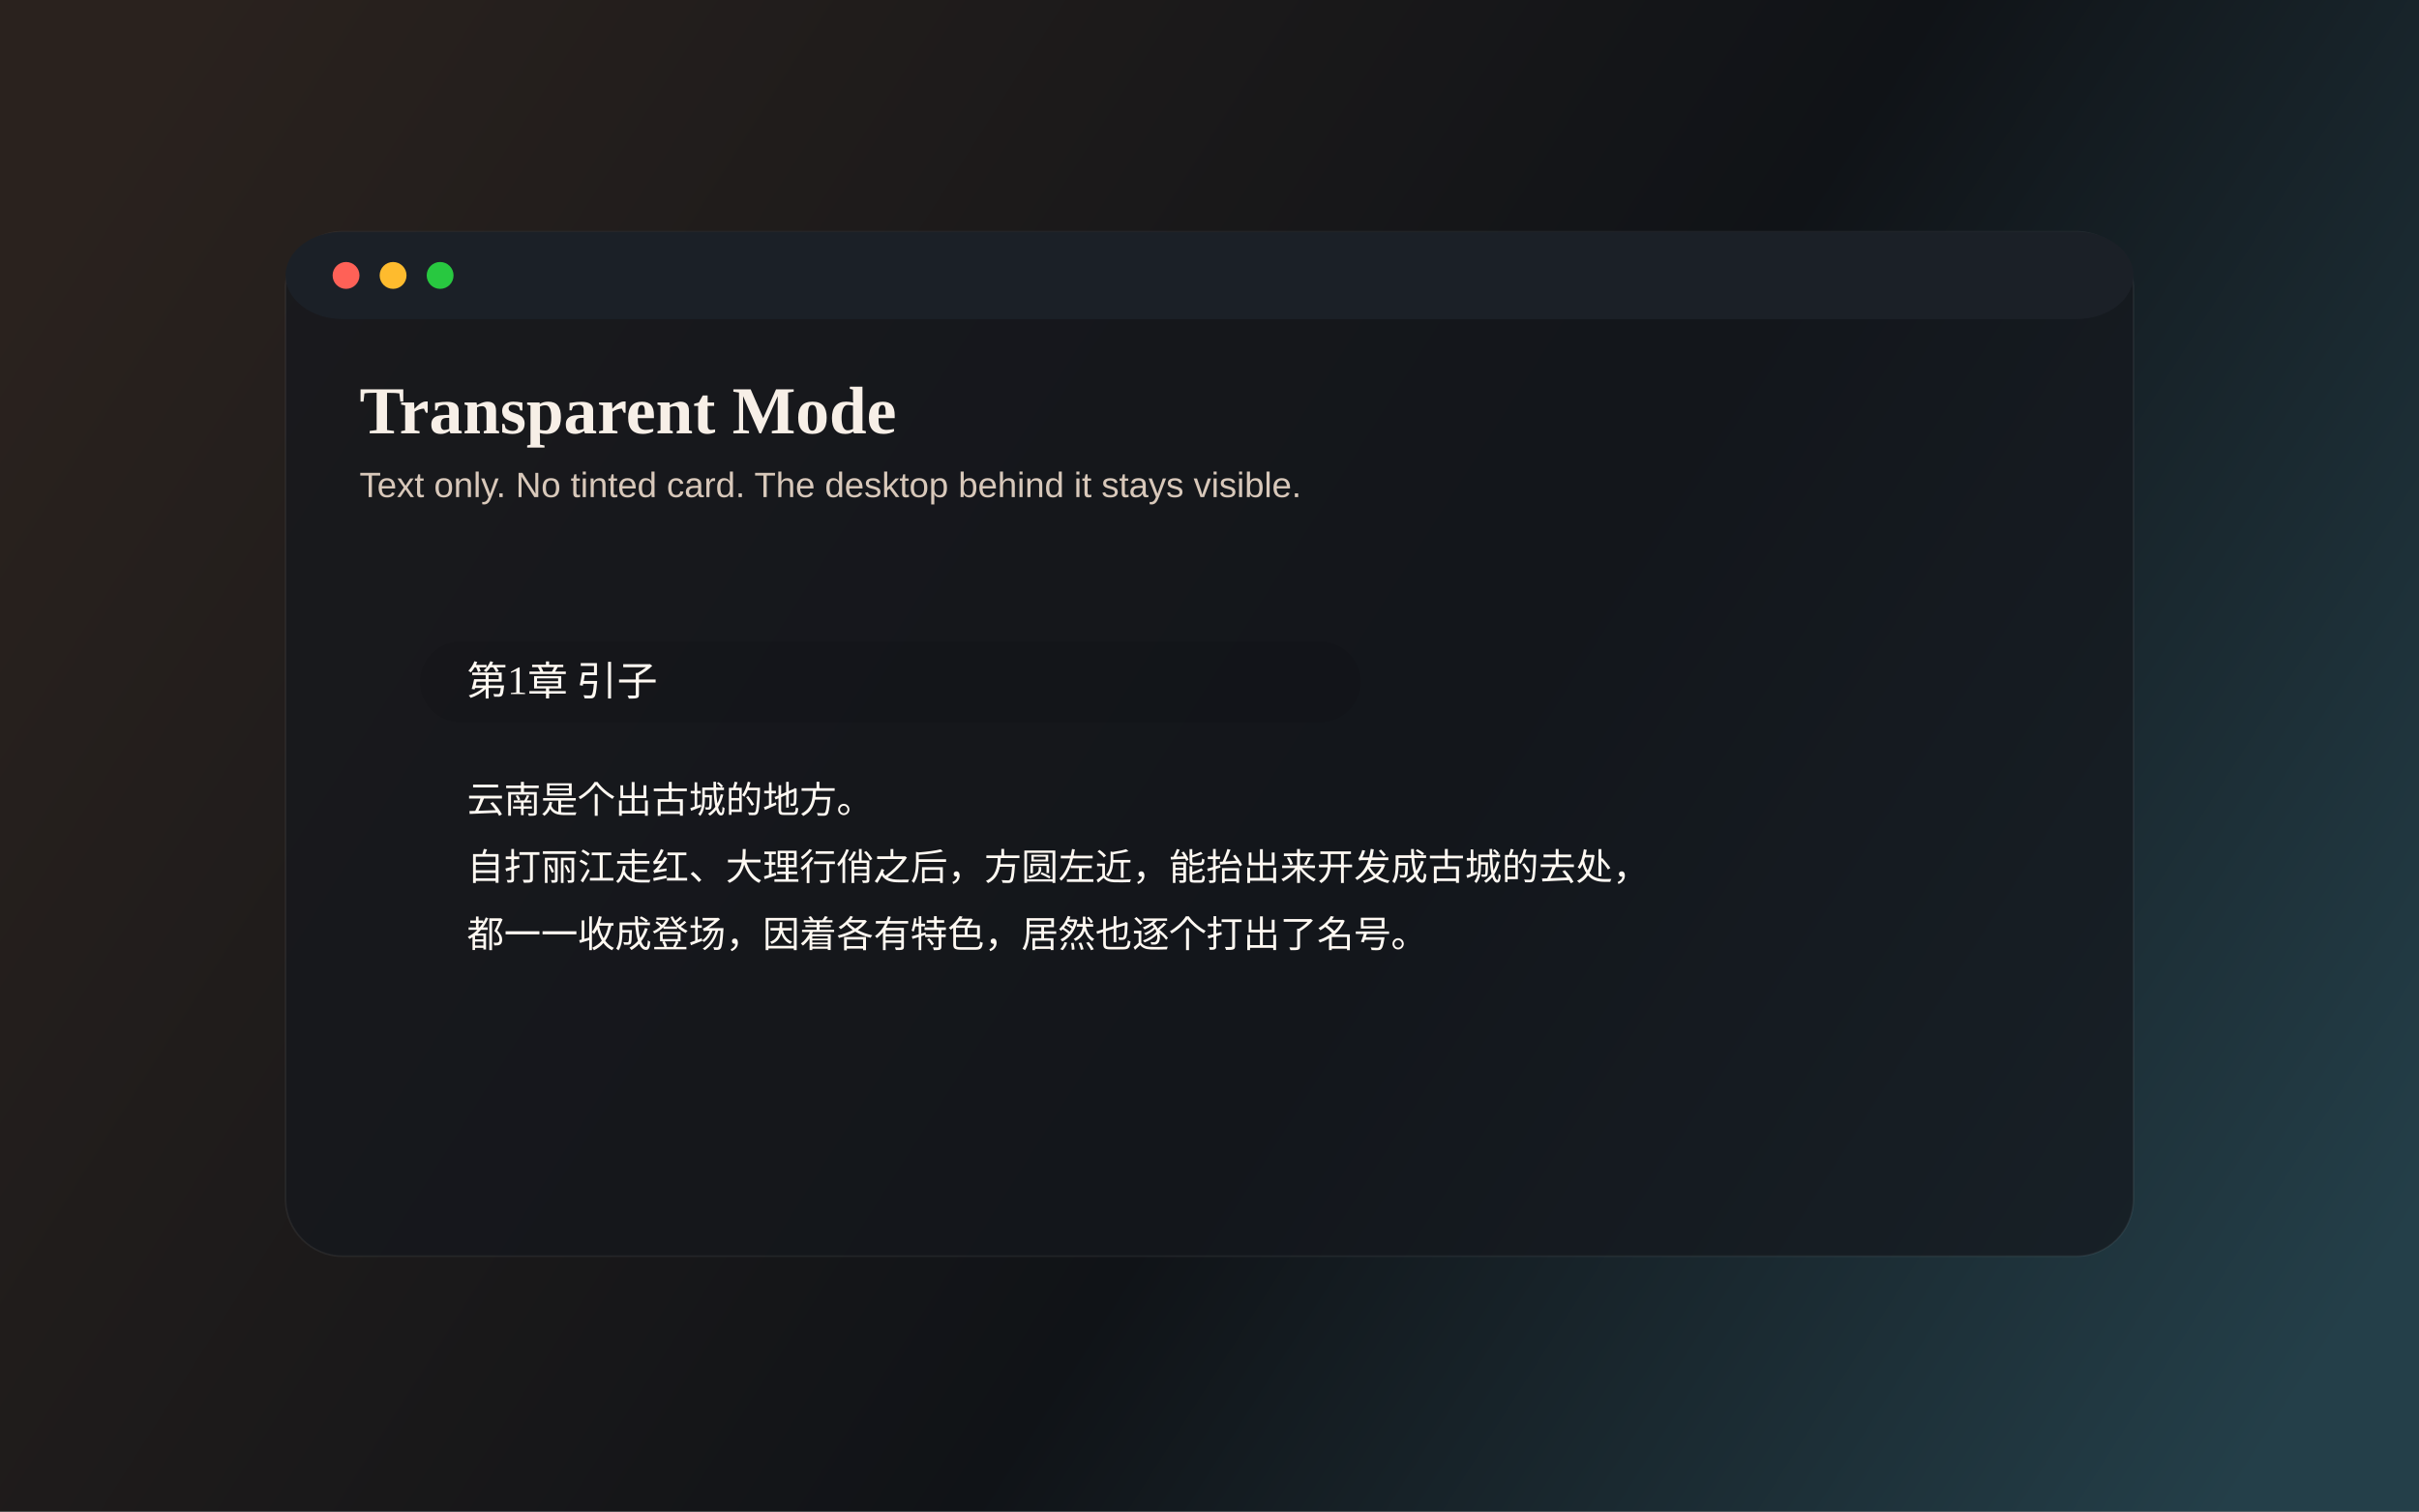
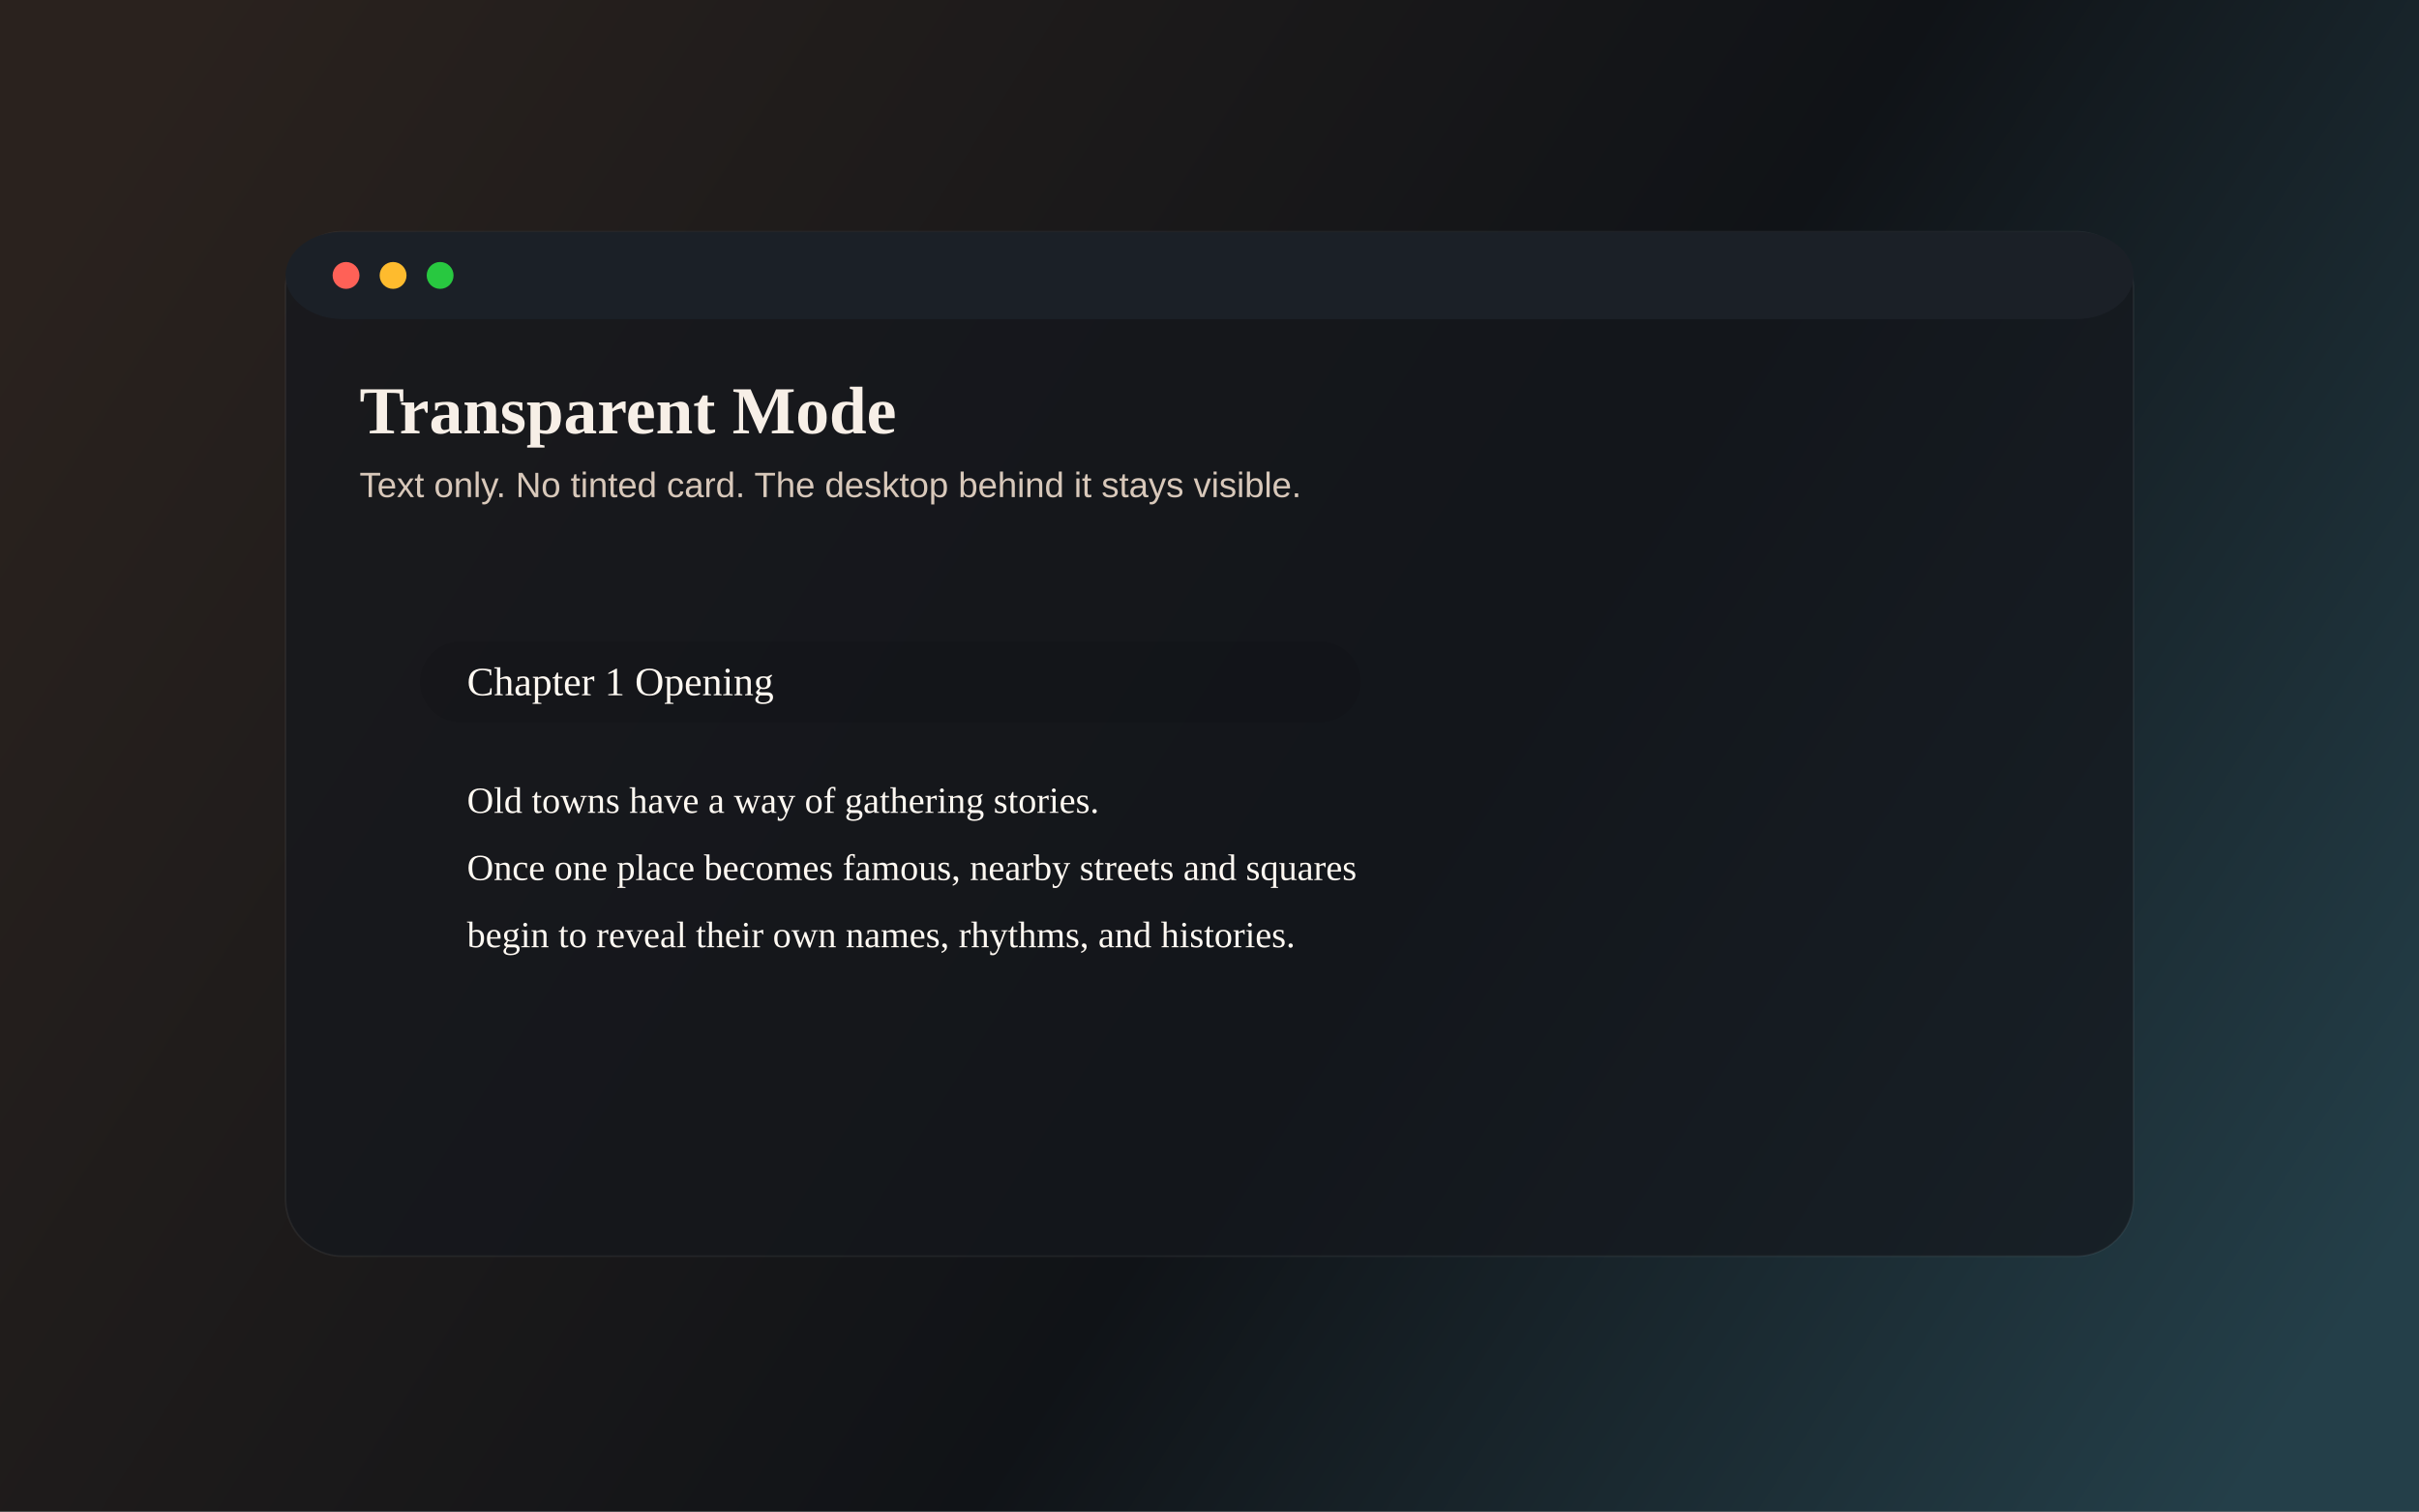
<svg xmlns="http://www.w3.org/2000/svg" width="1440" height="900" viewBox="0 0 1440 900" fill="none">
  <rect width="1440" height="900" fill="#0E1115" />
  <rect width="1440" height="900" fill="url(#bg)" />
  <rect x="170" y="138" width="1100" height="610" rx="34" fill="#14181D" fill-opacity="0.70" stroke="rgba(255,255,255,0.06)" />
  <rect x="170" y="138" width="1100" height="52" rx="34" fill="#1B2027" />
  <circle cx="206" cy="164" r="8" fill="#FF6157" />
  <circle cx="234" cy="164" r="8" fill="#FEBB2E" />
  <circle cx="262" cy="164" r="8" fill="#28C840" />
  <text x="214" y="258" fill="#F7EFE7" font-family="Georgia, 'Times New Roman', serif" font-size="40" font-weight="700">Transparent Mode</text>
  <text x="214" y="296" fill="#D8C8BA" font-family="Arial, sans-serif" font-size="21">Text only. No tinted card. The desktop behind it stays visible.</text>
  <rect x="250" y="382" width="560" height="48" rx="24" fill="#000000" fill-opacity="0.08" />
-   <text x="278" y="414" fill="#FFF9F2" font-family="Georgia, 'Times New Roman', serif" font-size="24">第1章 引子</text>
-   <text x="278" y="484" fill="#FFF9F2" font-family="Georgia, 'Times New Roman', serif" font-size="22">云南是个出古城的地方。</text>
-   <text x="278" y="524" fill="#FFF9F2" font-family="Georgia, 'Times New Roman', serif" font-size="22">自打丽江走红、大理行俏之后，方圆左近，能抬出来开发成古城的去处，</text>
-   <text x="278" y="564" fill="#FFF9F2" font-family="Georgia, 'Times New Roman', serif" font-size="22">都一一收成登场，因着各有特色，居然也逐个打出了名号。</text>
+   <text x="278" y="414" fill="#FFF9F2" font-family="Georgia, 'Times New Roman', serif" font-size="24">Chapter 1  Opening</text>
+   <text x="278" y="484" fill="#FFF9F2" font-family="Georgia, 'Times New Roman', serif" font-size="22">Old towns have a way of gathering stories.</text>
+   <text x="278" y="524" fill="#FFF9F2" font-family="Georgia, 'Times New Roman', serif" font-size="22">Once one place becomes famous, nearby streets and squares</text>
+   <text x="278" y="564" fill="#FFF9F2" font-family="Georgia, 'Times New Roman', serif" font-size="22">begin to reveal their own names, rhythms, and histories.</text>
  <defs>
    <linearGradient id="bg" x1="86" y1="48" x2="1354" y2="858" gradientUnits="userSpaceOnUse">
      <stop stop-color="#2A221E" />
      <stop offset="0.58" stop-color="#101317" />
      <stop offset="1" stop-color="#243F49" />
    </linearGradient>
  </defs>
</svg>
